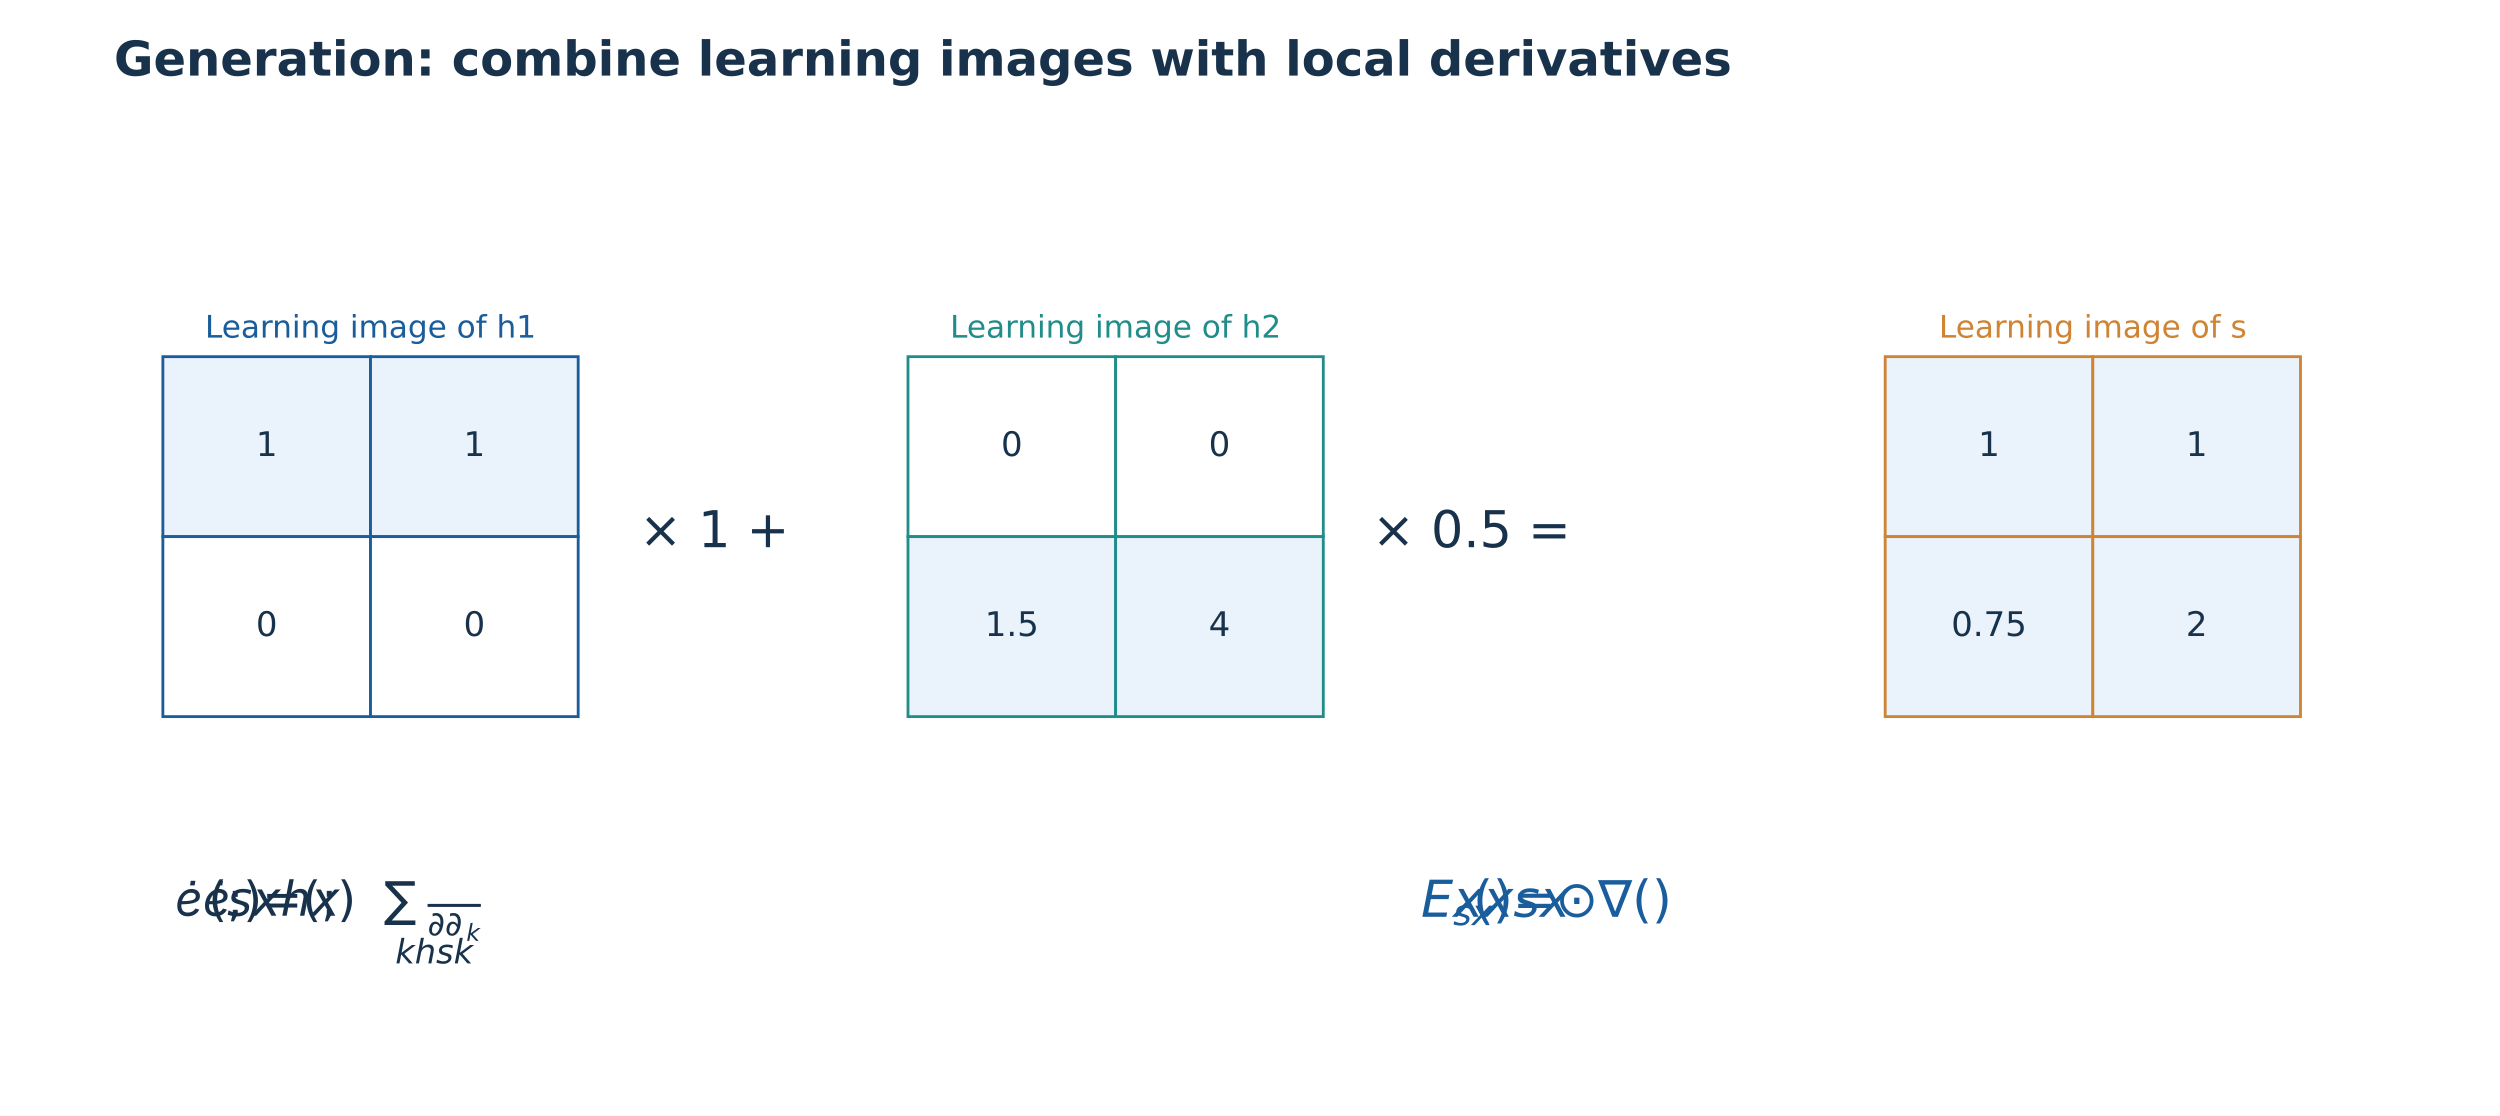
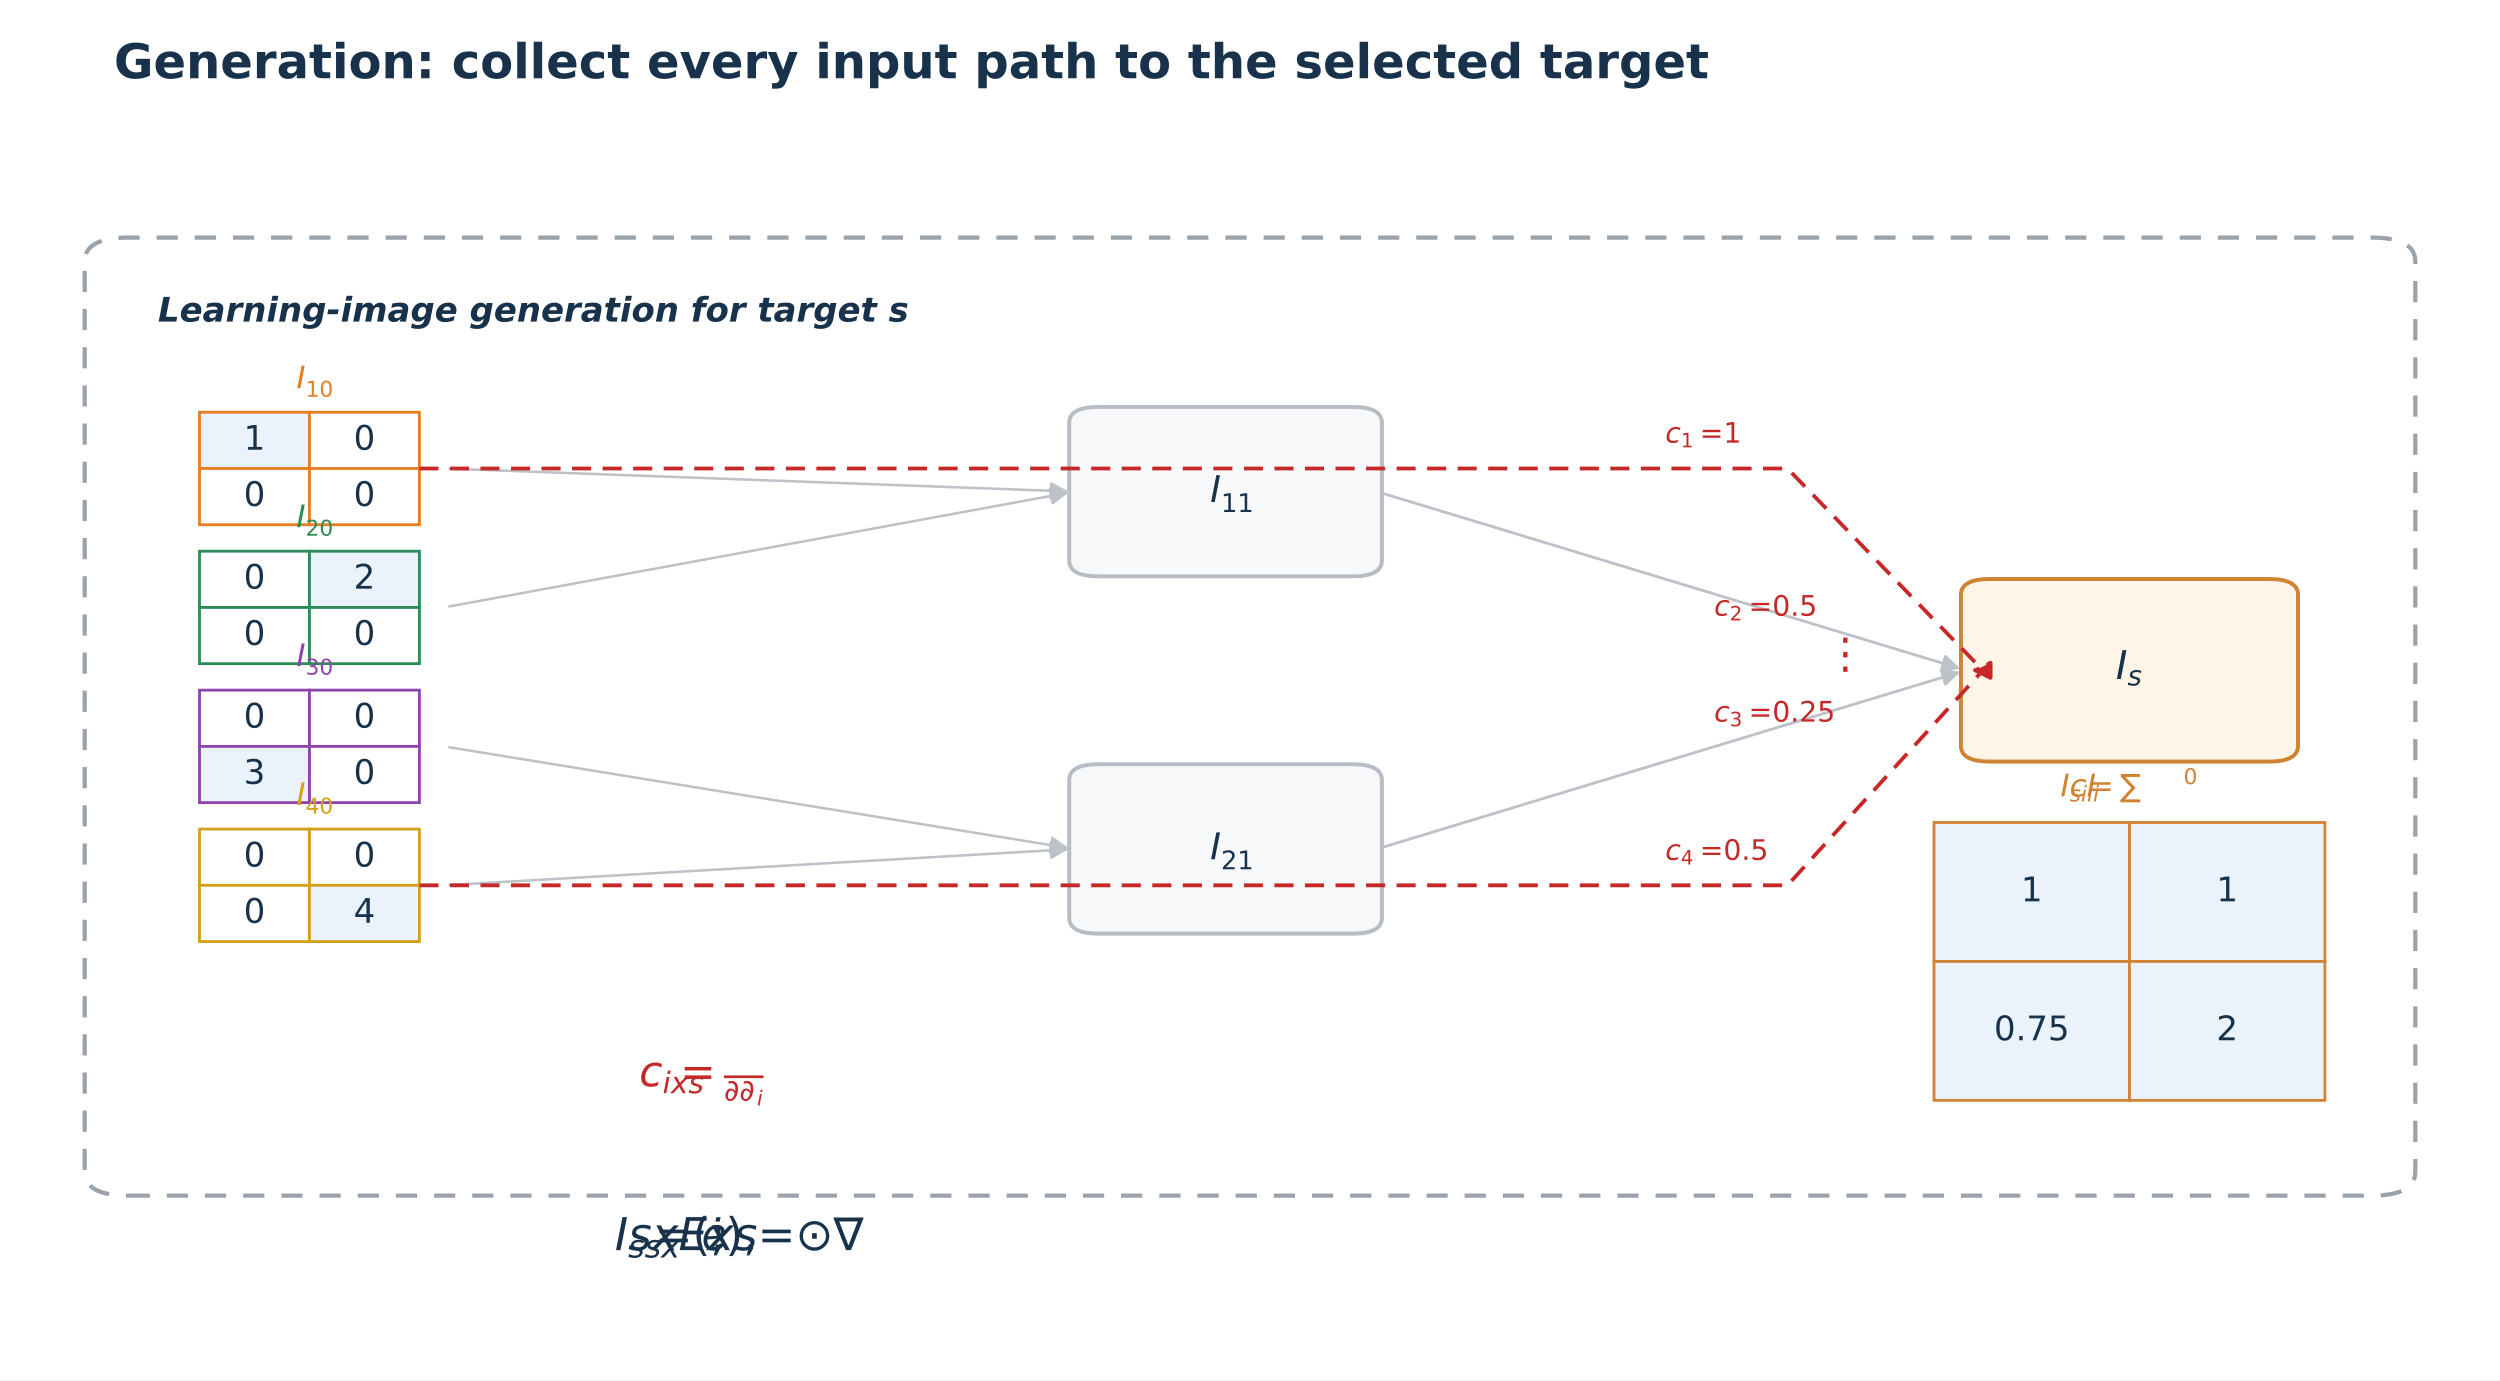
- <svg xmlns="http://www.w3.org/2000/svg" width="884.16pt" height="394.56pt" viewBox="0 0 884.16 394.56" version="1.1">
+ <svg xmlns="http://www.w3.org/2000/svg" width="884.16pt" height="488.16pt" viewBox="0 0 884.16 488.16" version="1.1">
  <defs>
    <style type="text/css">*{stroke-linejoin: round; stroke-linecap: butt}</style>
  </defs>
  <g id="figure_1">
    <g id="patch_1">
-       <path d="M 0 394.56 L 884.16 394.56 L 884.16 0 L 0 0 z " style="fill: #ffffff" />
+       <path d="M 0 488.16 L 884.16 488.16 L 884.16 0 L 0 0 z " style="fill: #ffffff" />
    </g>
    <g id="axes_1">
      <g id="patch_2">
-         <path d="M 57.6 189.792 L 131.04 189.792 L 131.04 126.144 L 57.6 126.144 z " clip-path="url(#p25eb5115eb)" style="fill: #eaf3fb; stroke: #195d9c; stroke-linejoin: miter" />
+         <path d="M 45.504 422.856 L 838.656 422.856 Q 854.208 422.856 854.208 414.432 L 854.208 92.448 Q 854.208 84.024 838.656 84.024 L 45.504 84.024 Q 29.952 84.024 29.952 92.448 L 29.952 414.432 Q 29.952 422.856 45.504 422.856 z " clip-path="url(#p4495d9c240)" style="fill: #ffffff; stroke-dasharray: 7.5,6; stroke-dashoffset: 0; stroke: #9aa3ac; stroke-width: 1.5; stroke-linejoin: miter" />
      </g>
      <g id="patch_3">
-         <path d="M 131.04 189.792 L 204.48 189.792 L 204.48 126.144 L 131.04 126.144 z " clip-path="url(#p25eb5115eb)" style="fill: #eaf3fb; stroke: #195d9c; stroke-linejoin: miter" />
+         <path d="M 70.56 165.69 L 109.44 165.69 L 109.44 145.8 L 70.56 145.8 z " clip-path="url(#p4495d9c240)" style="fill: #eaf3fb; stroke: #e67e22; stroke-linejoin: miter" />
      </g>
      <g id="patch_4">
-         <path d="M 57.6 253.44 L 131.04 253.44 L 131.04 189.792 L 57.6 189.792 z " clip-path="url(#p25eb5115eb)" style="fill: #ffffff; stroke: #195d9c; stroke-linejoin: miter" />
+         <path d="M 109.44 165.69 L 148.32 165.69 L 148.32 145.8 L 109.44 145.8 z " clip-path="url(#p4495d9c240)" style="fill: #ffffff; stroke: #e67e22; stroke-linejoin: miter" />
      </g>
      <g id="patch_5">
-         <path d="M 131.04 253.44 L 204.48 253.44 L 204.48 189.792 L 131.04 189.792 z " clip-path="url(#p25eb5115eb)" style="fill: #ffffff; stroke: #195d9c; stroke-linejoin: miter" />
+         <path d="M 70.56 185.58 L 109.44 185.58 L 109.44 165.69 L 70.56 165.69 z " clip-path="url(#p4495d9c240)" style="fill: #ffffff; stroke: #e67e22; stroke-linejoin: miter" />
      </g>
      <g id="patch_6">
-         <path d="M 321.12 189.792 L 394.56 189.792 L 394.56 126.144 L 321.12 126.144 z " clip-path="url(#p25eb5115eb)" style="fill: #ffffff; stroke: #218d8a; stroke-linejoin: miter" />
+         <path d="M 109.44 185.58 L 148.32 185.58 L 148.32 165.69 L 109.44 165.69 z " clip-path="url(#p4495d9c240)" style="fill: #ffffff; stroke: #e67e22; stroke-linejoin: miter" />
      </g>
      <g id="patch_7">
-         <path d="M 394.56 189.792 L 468 189.792 L 468 126.144 L 394.56 126.144 z " clip-path="url(#p25eb5115eb)" style="fill: #ffffff; stroke: #218d8a; stroke-linejoin: miter" />
+         <path d="M 70.56 214.83 L 109.44 214.83 L 109.44 194.94 L 70.56 194.94 z " clip-path="url(#p4495d9c240)" style="fill: #ffffff; stroke: #2e8b57; stroke-linejoin: miter" />
      </g>
      <g id="patch_8">
-         <path d="M 321.12 253.44 L 394.56 253.44 L 394.56 189.792 L 321.12 189.792 z " clip-path="url(#p25eb5115eb)" style="fill: #eaf3fb; stroke: #218d8a; stroke-linejoin: miter" />
+         <path d="M 109.44 214.83 L 148.32 214.83 L 148.32 194.94 L 109.44 194.94 z " clip-path="url(#p4495d9c240)" style="fill: #eaf3fb; stroke: #2e8b57; stroke-linejoin: miter" />
      </g>
      <g id="patch_9">
-         <path d="M 394.56 253.44 L 468 253.44 L 468 189.792 L 394.56 189.792 z " clip-path="url(#p25eb5115eb)" style="fill: #eaf3fb; stroke: #218d8a; stroke-linejoin: miter" />
+         <path d="M 70.56 234.72 L 109.44 234.72 L 109.44 214.83 L 70.56 214.83 z " clip-path="url(#p4495d9c240)" style="fill: #ffffff; stroke: #2e8b57; stroke-linejoin: miter" />
      </g>
      <g id="patch_10">
-         <path d="M 666.72 189.792 L 740.16 189.792 L 740.16 126.144 L 666.72 126.144 z " clip-path="url(#p25eb5115eb)" style="fill: #eaf3fb; stroke: #d08332; stroke-linejoin: miter" />
+         <path d="M 109.44 234.72 L 148.32 234.72 L 148.32 214.83 L 109.44 214.83 z " clip-path="url(#p4495d9c240)" style="fill: #ffffff; stroke: #2e8b57; stroke-linejoin: miter" />
      </g>
      <g id="patch_11">
-         <path d="M 740.16 189.792 L 813.6 189.792 L 813.6 126.144 L 740.16 126.144 z " clip-path="url(#p25eb5115eb)" style="fill: #eaf3fb; stroke: #d08332; stroke-linejoin: miter" />
+         <path d="M 70.56 263.97 L 109.44 263.97 L 109.44 244.08 L 70.56 244.08 z " clip-path="url(#p4495d9c240)" style="fill: #ffffff; stroke: #8e44ad; stroke-linejoin: miter" />
      </g>
      <g id="patch_12">
-         <path d="M 666.72 253.44 L 740.16 253.44 L 740.16 189.792 L 666.72 189.792 z " clip-path="url(#p25eb5115eb)" style="fill: #eaf3fb; stroke: #d08332; stroke-linejoin: miter" />
+         <path d="M 109.44 263.97 L 148.32 263.97 L 148.32 244.08 L 109.44 244.08 z " clip-path="url(#p4495d9c240)" style="fill: #ffffff; stroke: #8e44ad; stroke-linejoin: miter" />
      </g>
      <g id="patch_13">
-         <path d="M 740.16 253.44 L 813.6 253.44 L 813.6 189.792 L 740.16 189.792 z " clip-path="url(#p25eb5115eb)" style="fill: #eaf3fb; stroke: #d08332; stroke-linejoin: miter" />
+         <path d="M 70.56 283.86 L 109.44 283.86 L 109.44 263.97 L 70.56 263.97 z " clip-path="url(#p4495d9c240)" style="fill: #eaf3fb; stroke: #8e44ad; stroke-linejoin: miter" />
+       </g>
+       <g id="patch_14">
+         <path d="M 109.44 283.86 L 148.32 283.86 L 148.32 263.97 L 109.44 263.97 z " clip-path="url(#p4495d9c240)" style="fill: #ffffff; stroke: #8e44ad; stroke-linejoin: miter" />
+       </g>
+       <g id="patch_15">
+         <path d="M 70.56 313.11 L 109.44 313.11 L 109.44 293.22 L 70.56 293.22 z " clip-path="url(#p4495d9c240)" style="fill: #ffffff; stroke: #d4a017; stroke-linejoin: miter" />
+       </g>
+       <g id="patch_16">
+         <path d="M 109.44 313.11 L 148.32 313.11 L 148.32 293.22 L 109.44 293.22 z " clip-path="url(#p4495d9c240)" style="fill: #ffffff; stroke: #d4a017; stroke-linejoin: miter" />
+       </g>
+       <g id="patch_17">
+         <path d="M 70.56 333 L 109.44 333 L 109.44 313.11 L 70.56 313.11 z " clip-path="url(#p4495d9c240)" style="fill: #ffffff; stroke: #d4a017; stroke-linejoin: miter" />
+       </g>
+       <g id="patch_18">
+         <path d="M 109.44 333 L 148.32 333 L 148.32 313.11 L 109.44 313.11 z " clip-path="url(#p4495d9c240)" style="fill: #eaf3fb; stroke: #d4a017; stroke-linejoin: miter" />
+       </g>
+       <g id="patch_19">
+         <path d="M 388.512 203.832 L 478.368 203.832 Q 488.736 203.832 488.736 198.216 L 488.736 149.544 Q 488.736 143.928 478.368 143.928 L 388.512 143.928 Q 378.144 143.928 378.144 149.544 L 378.144 198.216 Q 378.144 203.832 388.512 203.832 z " clip-path="url(#p4495d9c240)" style="fill: #f7f8f9; stroke: #b6bdc4; stroke-width: 1.4; stroke-linejoin: miter" />
+       </g>
+       <g id="patch_20">
+         <path d="M 388.512 330.192 L 478.368 330.192 Q 488.736 330.192 488.736 324.576 L 488.736 275.904 Q 488.736 270.288 478.368 270.288 L 388.512 270.288 Q 378.144 270.288 378.144 275.904 L 378.144 324.576 Q 378.144 330.192 388.512 330.192 z " clip-path="url(#p4495d9c240)" style="fill: #f7f8f9; stroke: #b6bdc4; stroke-width: 1.4; stroke-linejoin: miter" />
+       </g>
+       <g id="patch_21">
+         <path d="M 703.872 269.352 L 802.368 269.352 Q 812.736 269.352 812.736 263.736 L 812.736 210.384 Q 812.736 204.768 802.368 204.768 L 703.872 204.768 Q 693.504 204.768 693.504 210.384 L 693.504 263.736 Q 693.504 269.352 703.872 269.352 z " clip-path="url(#p4495d9c240)" style="fill: #fff4e8; stroke: #d08332; stroke-width: 1.4; stroke-linejoin: miter" />
+       </g>
+       <g id="patch_22">
+         <path d="M 158.957 165.763 Q 268.415 169.785 376.868 173.77 " clip-path="url(#p4495d9c240)" style="fill: none; stroke: #bcc2c8; stroke-width: 0.9; stroke-linecap: round" />
+         <path d="M 371.766 170.98 L 376.868 173.77 L 371.576 176.177 z " clip-path="url(#p4495d9c240)" style="fill: #bcc2c8; stroke: #bcc2c8; stroke-width: 0.9; stroke-linecap: round" />
+       </g>
+       <g id="patch_23">
+         <path d="M 158.929 214.468 Q 268.418 194.355 376.917 174.423 " clip-path="url(#p4495d9c240)" style="fill: none; stroke: #bcc2c8; stroke-width: 0.9; stroke-linecap: round" />
+         <path d="M 371.333 172.805 L 376.917 174.423 L 372.272 177.92 z " clip-path="url(#p4495d9c240)" style="fill: #bcc2c8; stroke: #bcc2c8; stroke-width: 0.9; stroke-linecap: round" />
+       </g>
+       <g id="patch_24">
+         <path d="M 158.936 264.292 Q 268.418 282.105 376.907 299.758 " clip-path="url(#p4495d9c240)" style="fill: none; stroke: #bcc2c8; stroke-width: 0.9; stroke-linecap: round" />
+         <path d="M 372.192 296.356 L 376.907 299.758 L 371.357 301.489 z " clip-path="url(#p4495d9c240)" style="fill: #bcc2c8; stroke: #bcc2c8; stroke-width: 0.9; stroke-linecap: round" />
+       </g>
+       <g id="patch_25">
+         <path d="M 158.957 312.995 Q 268.415 306.675 376.868 300.413 " clip-path="url(#p4495d9c240)" style="fill: none; stroke: #bcc2c8; stroke-width: 0.9; stroke-linecap: round" />
+         <path d="M 371.527 298.117 L 376.868 300.413 L 371.827 303.309 z " clip-path="url(#p4495d9c240)" style="fill: #bcc2c8; stroke: #bcc2c8; stroke-width: 0.9; stroke-linecap: round" />
+       </g>
+       <g id="patch_26">
+         <path d="M 488.924 174.461 Q 591.123 205.471 692.251 236.156 " clip-path="url(#p4495d9c240)" style="fill: none; stroke: #bcc2c8; stroke-linecap: round" />
+         <path d="M 688.03 232.158 L 692.251 236.156 L 686.52 237.134 z " clip-path="url(#p4495d9c240)" style="fill: #bcc2c8; stroke: #bcc2c8; stroke-linecap: round" />
+       </g>
+       <g id="patch_27">
+         <path d="M 488.924 299.659 Q 591.123 268.649 692.251 237.964 " clip-path="url(#p4495d9c240)" style="fill: none; stroke: #bcc2c8; stroke-linecap: round" />
+         <path d="M 686.52 236.986 L 692.251 237.964 L 688.03 241.962 z " clip-path="url(#p4495d9c240)" style="fill: #bcc2c8; stroke: #bcc2c8; stroke-linecap: round" />
+       </g>
+       <g id="patch_28">
+         <path d="M 699.281 237.06 Q 698.255 237.06 698.738 237.06 " clip-path="url(#p4495d9c240)" style="fill: none; stroke-dasharray: 6.75,4.05; stroke-dashoffset: 0; stroke: #c62828; stroke-width: 1.35; stroke-linecap: round" />
+         <path d="M 703.938 239.66 L 698.738 237.06 L 703.938 234.46 z " clip-path="url(#p4495d9c240)" style="fill: #c62828; stroke-dasharray: 6.75,4.05; stroke-dashoffset: 0; stroke: #c62828; stroke-width: 1.35; stroke-linecap: round" />
+       </g>
+       <g id="patch_29">
+         <path d="M 699.281 237.06 Q 698.255 237.06 698.738 237.06 " clip-path="url(#p4495d9c240)" style="fill: none; stroke-dasharray: 6.75,4.05; stroke-dashoffset: 0; stroke: #c62828; stroke-width: 1.35; stroke-linecap: round" />
+         <path d="M 703.938 239.66 L 698.738 237.06 L 703.938 234.46 z " clip-path="url(#p4495d9c240)" style="fill: #c62828; stroke-dasharray: 6.75,4.05; stroke-dashoffset: 0; stroke: #c62828; stroke-width: 1.35; stroke-linecap: round" />
+       </g>
+       <g id="patch_30">
+         <path d="M 684 340.02 L 753.12 340.02 L 753.12 290.88 L 684 290.88 z " clip-path="url(#p4495d9c240)" style="fill: #eaf3fb; stroke: #d08332; stroke-linejoin: miter" />
+       </g>
+       <g id="patch_31">
+         <path d="M 753.12 340.02 L 822.24 340.02 L 822.24 290.88 L 753.12 290.88 z " clip-path="url(#p4495d9c240)" style="fill: #eaf3fb; stroke: #d08332; stroke-linejoin: miter" />
+       </g>
+       <g id="patch_32">
+         <path d="M 684 389.16 L 753.12 389.16 L 753.12 340.02 L 684 340.02 z " clip-path="url(#p4495d9c240)" style="fill: #eaf3fb; stroke: #d08332; stroke-linejoin: miter" />
+       </g>
+       <g id="patch_33">
+         <path d="M 753.12 389.16 L 822.24 389.16 L 822.24 340.02 L 753.12 340.02 z " clip-path="url(#p4495d9c240)" style="fill: #eaf3fb; stroke: #d08332; stroke-linejoin: miter" />
+       </g>
+       <g id="line2d_1">
+         <path d="M 148.32 165.69 L 632.16 165.69 L 701.28 237.06 " clip-path="url(#p4495d9c240)" style="fill: none; stroke-dasharray: 6.75,4.05; stroke-dashoffset: 0; stroke: #c62828; stroke-width: 1.35" />
+       </g>
+       <g id="line2d_2">
+         <path d="M 148.32 313.11 L 632.16 313.11 L 701.28 237.06 " clip-path="url(#p4495d9c240)" style="fill: none; stroke-dasharray: 6.75,4.05; stroke-dashoffset: 0; stroke: #c62828; stroke-width: 1.35" />
      </g>
      <g id="text_1">
-         <text style="fill: #18324b; font: 12px 'DejaVu Sans'; text-anchor: middle" x="94.32" y="161.279" transform="rotate(-0 94.32 161.2792)">1</text>
+         <text style="fill: #18324b; font: italic 700 12px 'DejaVu Sans'; text-anchor: start" x="55.872" y="113.734" transform="rotate(-0 55.872 113.7341)">Learning-image generation for target s</text>
      </g>
      <g id="text_2">
-         <text style="fill: #18324b; font: 12px 'DejaVu Sans'; text-anchor: middle" x="167.76" y="161.279" transform="rotate(-0 167.76 161.2792)">1</text>
+         <text style="fill: #18324b; font: 12px 'DejaVu Sans'; text-anchor: middle" x="90" y="159.056" transform="rotate(-0 90 159.0563)">1</text>
      </g>
      <g id="text_3">
-         <text style="fill: #18324b; font: 12px 'DejaVu Sans'; text-anchor: middle" x="94.32" y="224.927" transform="rotate(-0 94.32 224.9272)">0</text>
+         <text style="fill: #18324b; font: 12px 'DejaVu Sans'; text-anchor: middle" x="128.88" y="159.056" transform="rotate(-0 128.88 159.0563)">0</text>
      </g>
      <g id="text_4">
-         <text style="fill: #18324b; font: 12px 'DejaVu Sans'; text-anchor: middle" x="167.76" y="224.927" transform="rotate(-0 167.76 224.9272)">0</text>
+         <text style="fill: #18324b; font: 12px 'DejaVu Sans'; text-anchor: middle" x="90" y="178.946" transform="rotate(-0 90 178.9462)">0</text>
      </g>
      <g id="text_5">
-         <text style="fill: #195d9c; font: 11px 'DejaVu Sans'; text-anchor: middle" x="131.04" y="119.405" transform="rotate(-0 131.04 119.4048)">Learning image of h1</text>
+         <text style="fill: #18324b; font: 12px 'DejaVu Sans'; text-anchor: middle" x="128.88" y="178.946" transform="rotate(-0 128.88 178.9462)">0</text>
      </g>
      <g id="text_6">
-         <text style="fill: #18324b; font: 18px 'DejaVu Sans'; text-anchor: start" x="226.08" y="193.536" transform="rotate(-0 226.08 193.536)">× 1  +</text>
+         <g style="fill: #e67e22" transform="translate(104.82 137.376)">
+           <text>
+             <tspan style="font: oblique 11px 'DejaVu Sans'" x="0" y="-0.069">I</tspan>
+             <tspan style="font: 7.7px 'DejaVu Sans'" x="3.244 4.015" y="2.939 -4.28">10</tspan>
+           </text>
+         </g>
      </g>
      <g id="text_7">
-         <text style="fill: #18324b; font: 12px 'DejaVu Sans'; text-anchor: middle" x="357.84" y="161.279" transform="rotate(-0 357.84 161.2792)">0</text>
+         <text style="fill: #18324b; font: 12px 'DejaVu Sans'; text-anchor: middle" x="90" y="208.196" transform="rotate(-0 90 208.1962)">0</text>
      </g>
      <g id="text_8">
-         <text style="fill: #18324b; font: 12px 'DejaVu Sans'; text-anchor: middle" x="431.28" y="161.279" transform="rotate(-0 431.28 161.2792)">0</text>
+         <text style="fill: #18324b; font: 12px 'DejaVu Sans'; text-anchor: middle" x="128.88" y="208.196" transform="rotate(-0 128.88 208.1962)">2</text>
      </g>
      <g id="text_9">
-         <text style="fill: #18324b; font: 12px 'DejaVu Sans'; text-anchor: middle" x="357.84" y="224.927" transform="rotate(-0 357.84 224.9272)">1.5</text>
+         <text style="fill: #18324b; font: 12px 'DejaVu Sans'; text-anchor: middle" x="90" y="228.086" transform="rotate(-0 90 228.0863)">0</text>
      </g>
      <g id="text_10">
-         <text style="fill: #18324b; font: 12px 'DejaVu Sans'; text-anchor: middle" x="431.28" y="224.927" transform="rotate(-0 431.28 224.9272)">4</text>
+         <text style="fill: #18324b; font: 12px 'DejaVu Sans'; text-anchor: middle" x="128.88" y="228.086" transform="rotate(-0 128.88 228.0863)">0</text>
      </g>
      <g id="text_11">
-         <text style="fill: #218d8a; font: 11px 'DejaVu Sans'; text-anchor: middle" x="394.56" y="119.405" transform="rotate(-0 394.56 119.4048)">Learning image of h2</text>
+         <g style="fill: #2e8b57" transform="translate(104.82 186.516)">
+           <text>
+             <tspan style="font: oblique 11px 'DejaVu Sans'" x="0" y="-0.069">I</tspan>
+             <tspan style="font: 7.7px 'DejaVu Sans'" x="3.244 4.015" y="2.939 -4.28">20</tspan>
+           </text>
+         </g>
      </g>
      <g id="text_12">
-         <text style="fill: #18324b; font: 18px 'DejaVu Sans'; text-anchor: start" x="485.28" y="193.536" transform="rotate(-0 485.28 193.536)">× 0.5  =</text>
+         <text style="fill: #18324b; font: 12px 'DejaVu Sans'; text-anchor: middle" x="90" y="257.336" transform="rotate(-0 90 257.3363)">0</text>
      </g>
      <g id="text_13">
-         <text style="fill: #18324b; font: 12px 'DejaVu Sans'; text-anchor: middle" x="703.44" y="161.279" transform="rotate(-0 703.44 161.2792)">1</text>
+         <text style="fill: #18324b; font: 12px 'DejaVu Sans'; text-anchor: middle" x="128.88" y="257.336" transform="rotate(-0 128.88 257.3363)">0</text>
      </g>
      <g id="text_14">
-         <text style="fill: #18324b; font: 12px 'DejaVu Sans'; text-anchor: middle" x="776.88" y="161.279" transform="rotate(-0 776.88 161.2792)">1</text>
+         <text style="fill: #18324b; font: 12px 'DejaVu Sans'; text-anchor: middle" x="90" y="277.226" transform="rotate(-0 90 277.2262)">3</text>
      </g>
      <g id="text_15">
-         <text style="fill: #18324b; font: 12px 'DejaVu Sans'; text-anchor: middle" x="703.44" y="224.927" transform="rotate(-0 703.44 224.9272)">0.75</text>
+         <text style="fill: #18324b; font: 12px 'DejaVu Sans'; text-anchor: middle" x="128.88" y="277.226" transform="rotate(-0 128.88 277.2262)">0</text>
      </g>
      <g id="text_16">
-         <text style="fill: #18324b; font: 12px 'DejaVu Sans'; text-anchor: middle" x="776.88" y="224.927" transform="rotate(-0 776.88 224.9272)">2</text>
+         <g style="fill: #8e44ad" transform="translate(104.82 235.656)">
+           <text>
+             <tspan style="font: oblique 11px 'DejaVu Sans'" x="0" y="-0.069">I</tspan>
+             <tspan style="font: 7.7px 'DejaVu Sans'" x="3.244 4.015" y="2.939 -4.28">30</tspan>
+           </text>
+         </g>
      </g>
      <g id="text_17">
-         <text style="fill: #d08332; font: 11px 'DejaVu Sans'; text-anchor: middle" x="740.16" y="119.405" transform="rotate(-0 740.16 119.4048)">Learning image of s</text>
+         <text style="fill: #18324b; font: 12px 'DejaVu Sans'; text-anchor: middle" x="90" y="306.476" transform="rotate(-0 90 306.4762)">0</text>
      </g>
      <g id="text_18">
-         <g style="fill: #18324b" transform="translate(61.92 324.576)">
-           <text>
-             <tspan style="font: italic 17px 'STIXNonUnicode'" x="0 110.262" y="-0.703"></tspan>
-             <tspan style="font: 17px 'DejaVu Sans'" x="11.781 27.27 46.37 56.315 122.043 146.806 165.906" y="-0.703">(;)=(;)</tspan>
-             <tspan style="font: oblique 17px 'DejaVu Sans'" x="18.413 36.31 128.676 155.846" y="-0.703">sxhx</tspan>
-             <tspan style="font: 17px 'DejaVu Sans Display'" x="73.871" y="-0.703">∑</tspan>
-             <tspan style="font: oblique 11.9px 'DejaVu Sans'" x="77.871 95.446 98.446 139.45" y="16.139 6.209 -8.313 2.086">khsk</tspan>
-             <tspan style="font: 11.9px 'DejaVu Sans'" x="89.293 92.293" y="6.209 -8.313">∂∂</tspan>
-             <tspan style="font: oblique 8.33px 'DejaVu Sans'" x="102.988" y="8.162">k</tspan>
-           </text>
-           <rect x="89.293" y="-4.898" width="18.845" height="1.062" />
-         </g>
+         <text style="fill: #18324b; font: 12px 'DejaVu Sans'; text-anchor: middle" x="128.88" y="306.476" transform="rotate(-0 128.88 306.4762)">0</text>
      </g>
      <g id="text_19">
-         <g style="fill: #195d9c" transform="translate(502.56 324.576)">
-           <text>
-             <tspan style="font: oblique 18px 'DejaVu Sans'" x="0 25.452 65.223 118.133 134.533" y="-0.344">Exxsx</tspan>
-             <tspan style="font: oblique 12.6px 'DejaVu Sans'" x="11.373 110.184" y="2.609">sx</tspan>
-             <tspan style="font: 18px 'DejaVu Sans'" x="18.43 36.105 46.634 79.382 97.971 127.511 145.186" y="-0.344">()=⊙∇()</tspan>
+         <text style="fill: #18324b; font: 12px 'DejaVu Sans'; text-anchor: middle" x="90" y="326.366" transform="rotate(-0 90 326.3662)">0</text>
+       </g>
+       <g id="text_20">
+         <text style="fill: #18324b; font: 12px 'DejaVu Sans'; text-anchor: middle" x="128.88" y="326.366" transform="rotate(-0 128.88 326.3662)">4</text>
+       </g>
+       <g id="text_21">
+         <g style="fill: #d4a017" transform="translate(104.82 284.796)">
+           <text>
+             <tspan style="font: oblique 11px 'DejaVu Sans'" x="0" y="-0.069">I</tspan>
+             <tspan style="font: 7.7px 'DejaVu Sans'" x="3.244 4.015" y="2.939 -4.28">40</tspan>
+           </text>
+         </g>
+       </g>
+       <g id="text_22">
+         <g style="fill: #18324b" transform="translate(427.98 177.91)">
+           <text>
+             <tspan style="font: oblique 13px 'DejaVu Sans'" x="0" y="-0.384">I</tspan>
+             <tspan style="font: 9.1px 'DejaVu Sans'" x="3.834 4.747" y="3.17 -5.361">11</tspan>
+           </text>
+         </g>
+       </g>
+       <g id="text_23">
+         <g style="fill: #18324b" transform="translate(427.98 304.27)">
+           <text>
+             <tspan style="font: oblique 13px 'DejaVu Sans'" x="0" y="-0.384">I</tspan>
+             <tspan style="font: 9.1px 'DejaVu Sans'" x="3.834 4.747" y="3.17 -5.361">21</tspan>
+           </text>
+         </g>
+       </g>
+       <g id="text_24">
+         <g style="fill: #18324b" transform="translate(748.29 240.9231)">
+           <text>
+             <tspan style="font: oblique 14px 'DejaVu Sans'" x="0" y="-0.797">I</tspan>
+             <tspan style="font: oblique 9.8px 'DejaVu Sans'" x="4.129" y="1.5">s</tspan>
+           </text>
+         </g>
+       </g>
+       <g id="text_25">
+         <g style="fill: #c62828" transform="translate(588.96 157.266)">
+           <text>
+             <tspan style="font: oblique 10px 'DejaVu Sans'" x="0" y="-0.703">c</tspan>
+             <tspan style="font: 7px 'DejaVu Sans'" x="5.498" y="0.938">1</tspan>
+             <tspan style="font: 10px 'DejaVu Sans'" x="12.173 22.5" y="-0.703">=1</tspan>
+           </text>
+         </g>
+       </g>
+       <g id="text_26">
+         <g style="fill: #c62828" transform="translate(588.96 304.686)">
+           <text>
+             <tspan style="font: oblique 10px 'DejaVu Sans'" x="0" y="-0.578">c</tspan>
+             <tspan style="font: 7px 'DejaVu Sans'" x="5.498" y="1.062">4</tspan>
+             <tspan style="font: 10px 'DejaVu Sans'" x="12.173 22.5 28.863 32.042" y="-0.578">=0.5</tspan>
+           </text>
+         </g>
+       </g>
+       <g id="text_27">
+         <g style="fill: #c62828" transform="translate(606.24 218.34)">
+           <text>
+             <tspan style="font: oblique 10px 'DejaVu Sans'" x="0" y="-0.578">c</tspan>
+             <tspan style="font: 7px 'DejaVu Sans'" x="5.498" y="1.062">2</tspan>
+             <tspan style="font: 10px 'DejaVu Sans'" x="12.173 22.5 28.863 32.042" y="-0.578">=0.5</tspan>
+           </text>
+         </g>
+       </g>
+       <g id="text_28">
+         <g style="fill: #c62828" transform="translate(606.24 255.78)">
+           <text>
+             <tspan style="font: oblique 10px 'DejaVu Sans'" x="0" y="-0.578">c</tspan>
+             <tspan style="font: 7px 'DejaVu Sans'" x="5.498" y="1.062">3</tspan>
+             <tspan style="font: 10px 'DejaVu Sans'" x="12.173 22.5 28.863 31.542 37.904" y="-0.578">=0.25</tspan>
+           </text>
+         </g>
+       </g>
+       <g id="text_29">
+         <g style="fill: #c62828" transform="translate(645.12 237.06)">
+           <text>
+             <tspan style="font: 15px 'DejaVu Sans'" x="0" y="-0.859">⋮</tspan>
+           </text>
+         </g>
+       </g>
+       <g id="text_30">
+         <text style="fill: #18324b; font: 12px 'DejaVu Sans'; text-anchor: middle" x="718.56" y="318.761" transform="rotate(-0 718.56 318.7613)">1</text>
+       </g>
+       <g id="text_31">
+         <text style="fill: #18324b; font: 12px 'DejaVu Sans'; text-anchor: middle" x="787.68" y="318.761" transform="rotate(-0 787.68 318.7613)">1</text>
+       </g>
+       <g id="text_32">
+         <text style="fill: #18324b; font: 12px 'DejaVu Sans'; text-anchor: middle" x="718.56" y="367.901" transform="rotate(-0 718.56 367.9013)">0.75</text>
+       </g>
+       <g id="text_33">
+         <text style="fill: #18324b; font: 12px 'DejaVu Sans'; text-anchor: middle" x="787.68" y="367.901" transform="rotate(-0 787.68 367.9013)">2</text>
+       </g>
+       <g id="text_34">
+         <g style="fill: #d08332" transform="translate(728.7 282.456)">
+           <text>
+             <tspan style="font: oblique 11px 'DejaVu Sans'" x="0 31.044 39.532" y="-0.812">IcI</tspan>
+             <tspan style="font: oblique 7.7px 'DejaVu Sans'" x="3.244 25.06 37.092 42.776" y="0.992 10.086 0.992 2.195">siii</tspan>
+             <tspan style="font: 11px 'DejaVu Sans'" x="9.7" y="-0.812">=</tspan>
+             <tspan style="font: 11px 'DejaVu Sans Display'" x="21.06" y="-0.812">∑</tspan>
+             <tspan style="font: 7.7px 'DejaVu Sans'" x="43.547" y="-5.141">0</tspan>
+           </text>
+         </g>
+       </g>
+       <g id="text_35">
+         <g style="fill: #c62828" transform="translate(226.08 384.48)">
+           <text>
+             <tspan style="font: oblique 15px 'DejaVu Sans'" x="0" y="-0.32">c</tspan>
+             <tspan style="font: oblique 10.5px 'DejaVu Sans'" x="8.247 35.417 37.417" y="2.141 4.753 -7.044">ixs</tspan>
+             <tspan style="font: 15px 'DejaVu Sans'" x="14.497" y="-0.32">=</tspan>
+             <tspan style="font: 10.5px 'DejaVu Sans'" x="29.988 31.988" y="4.753 -7.044">∂∂</tspan>
+             <tspan style="font: oblique 7.35px 'DejaVu Sans'" x="41.631" y="6.476">i</tspan>
+           </text>
+           <rect x="29.988" y="-4.141" width="13.972" height="0.938" />
+         </g>
+       </g>
+       <g id="text_36">
+         <g style="fill: #18324b" transform="translate(217.44 442.98)">
+           <text>
+             <tspan style="font: oblique 16px 'DejaVu Sans'" x="0 47.962 64.806 119.892 155.915 202.946" y="-0.859">IsxExs</tspan>
+             <tspan style="font: oblique 11.2px 'DejaVu Sans'" x="4.719 130.001 195.88" y="1.766">ssx</tspan>
+             <tspan style="font: 16px 'DejaVu Sans'" x="14.109 41.72 56.298 74.275 80.517 139.391 168.5 185.024" y="-0.859">=(;),=⊙∇</tspan>
+             <tspan style="font: italic 16px 'STIXNonUnicode'" x="30.632" y="-0.859"></tspan>
          </text>
        </g>
      </g>
    </g>
-     <g id="text_20">
-       <text style="fill: #18324b; font: 700 17px 'DejaVu Sans'; text-anchor: start" x="40.32" y="26.741" transform="rotate(-0 40.32 26.74134)">Generation: combine learning images with local derivatives</text>
+     <g id="text_37">
+       <text style="fill: #18324b; font: 700 17px 'DejaVu Sans'; text-anchor: start" x="40.32" y="27.677" transform="rotate(-0 40.32 27.67734)">Generation: collect every input path to the selected target</text>
    </g>
  </g>
  <defs>
-     <clipPath id="p25eb5115eb">
-       <rect x="10.08" y="10.08" width="864" height="374.4" />
+     <clipPath id="p4495d9c240">
+       <rect x="10.08" y="10.08" width="864" height="468" />
    </clipPath>
  </defs>
</svg>
